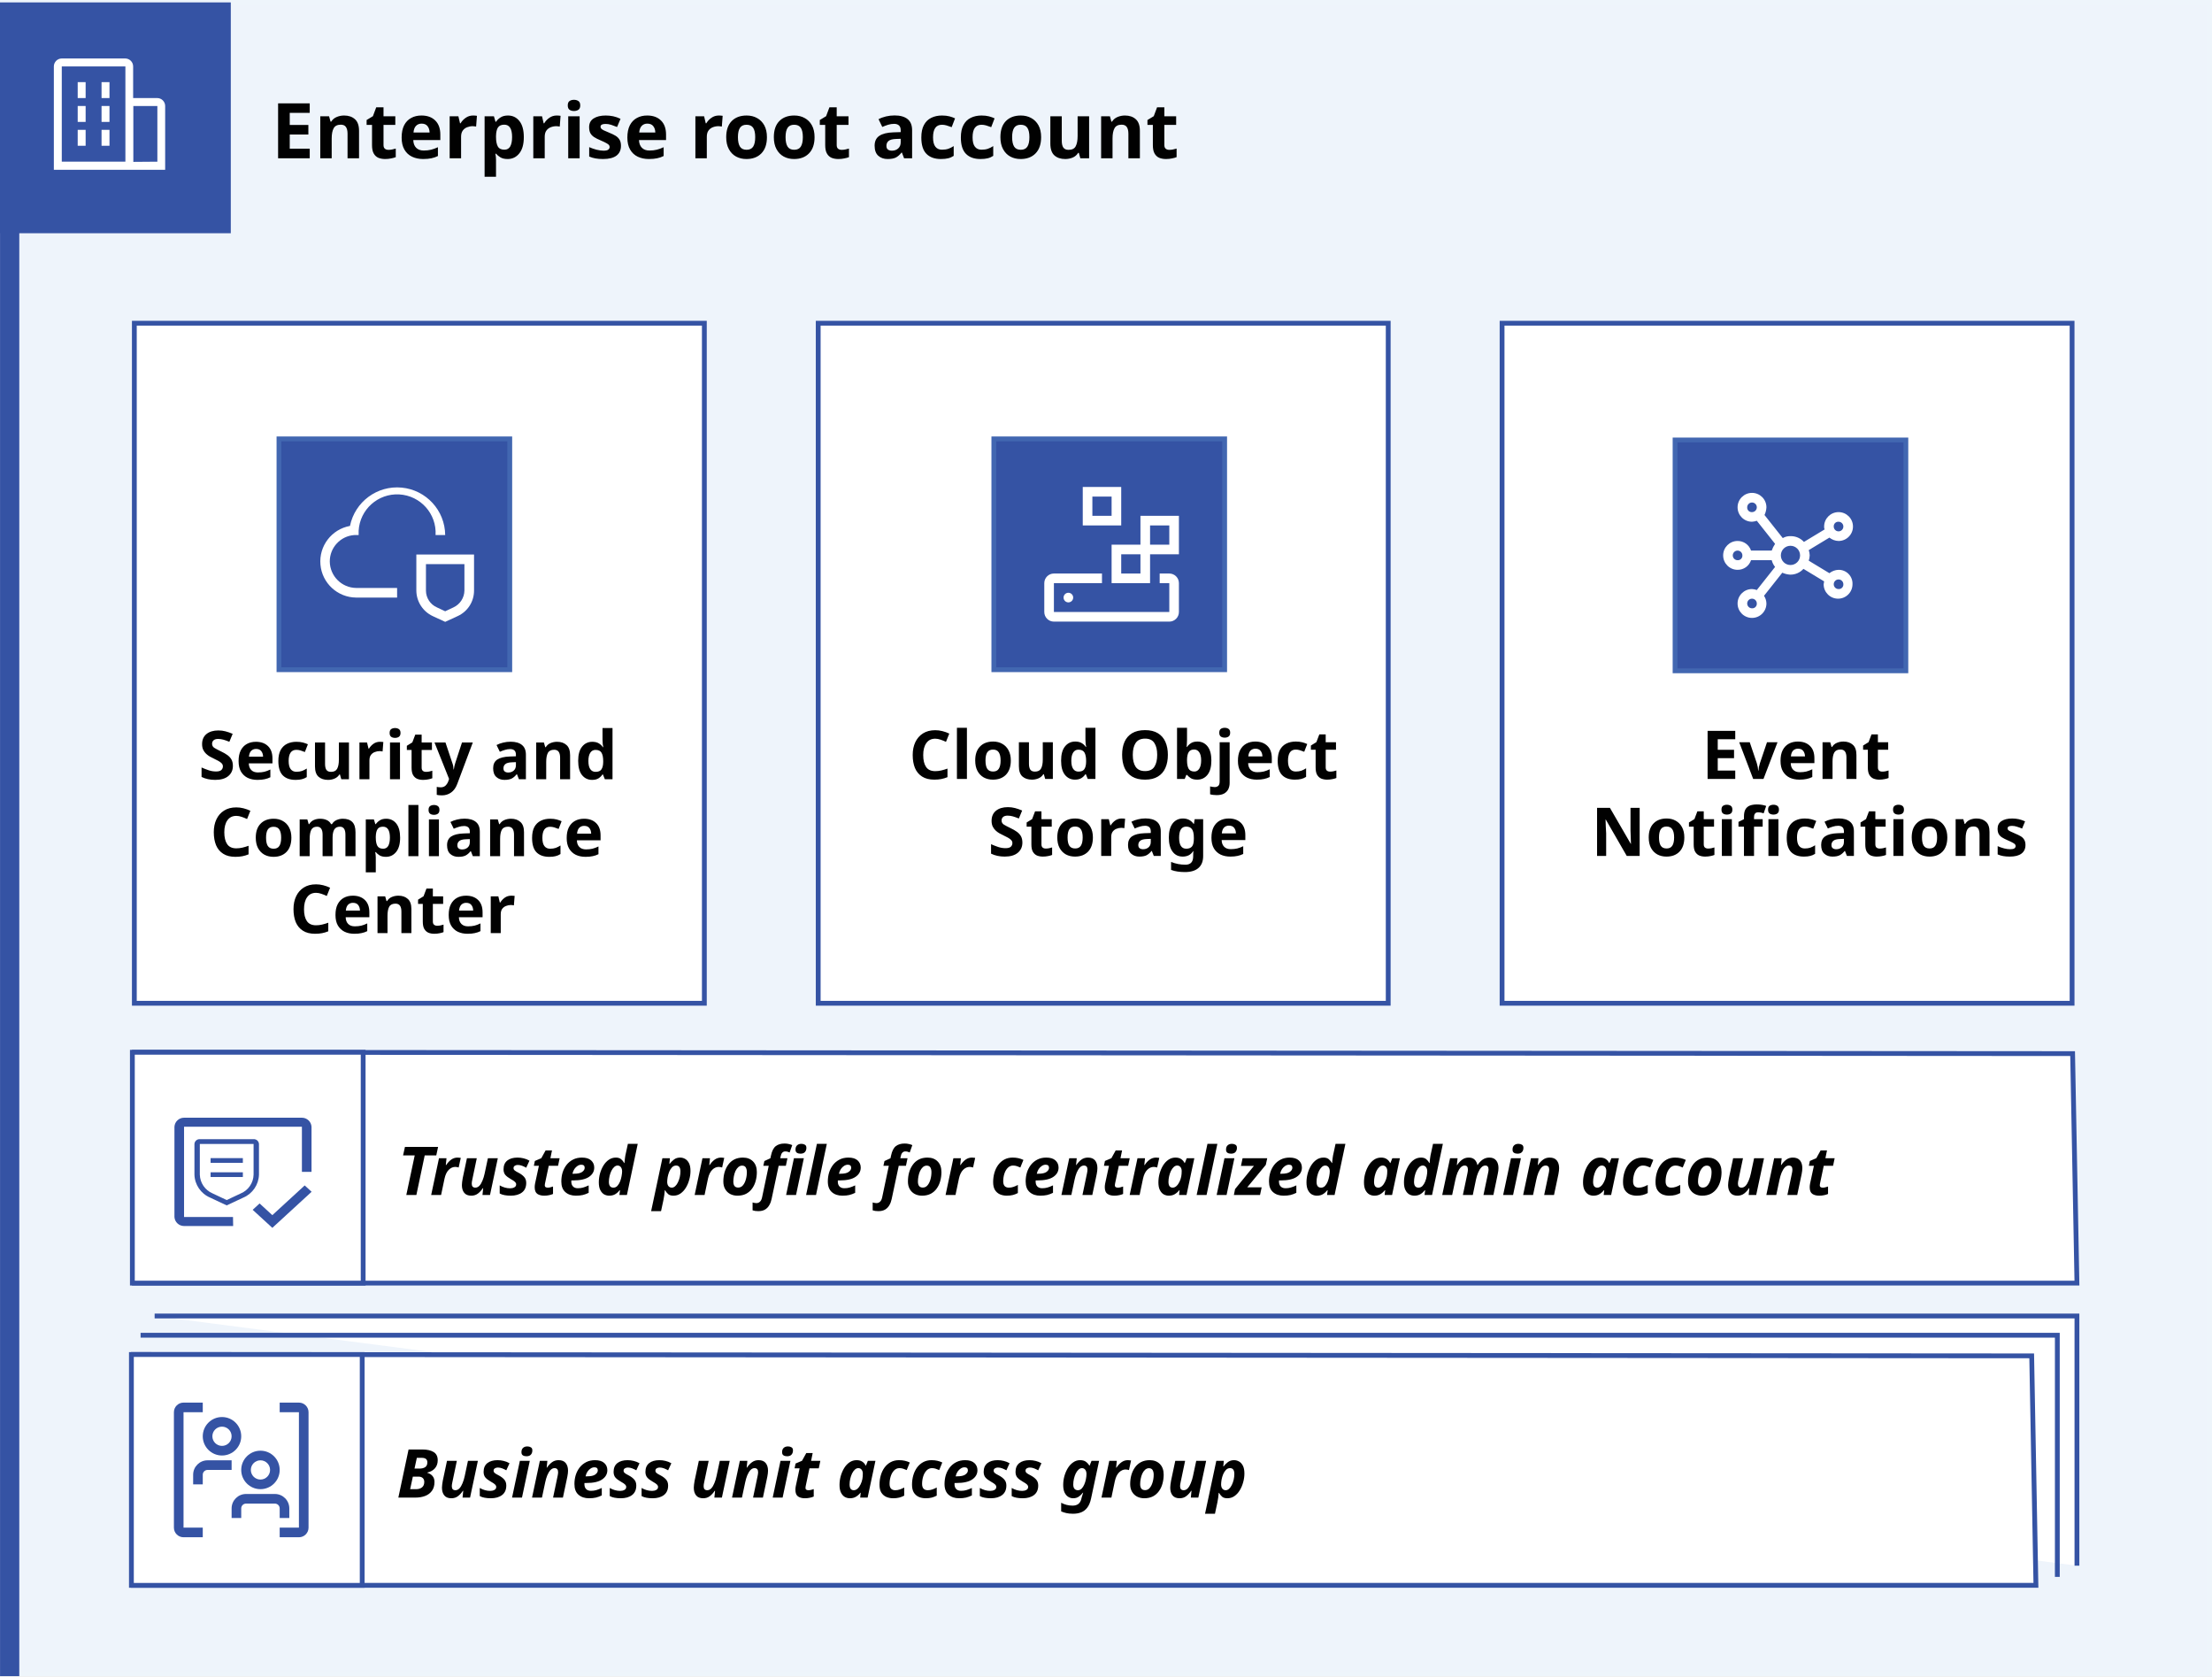
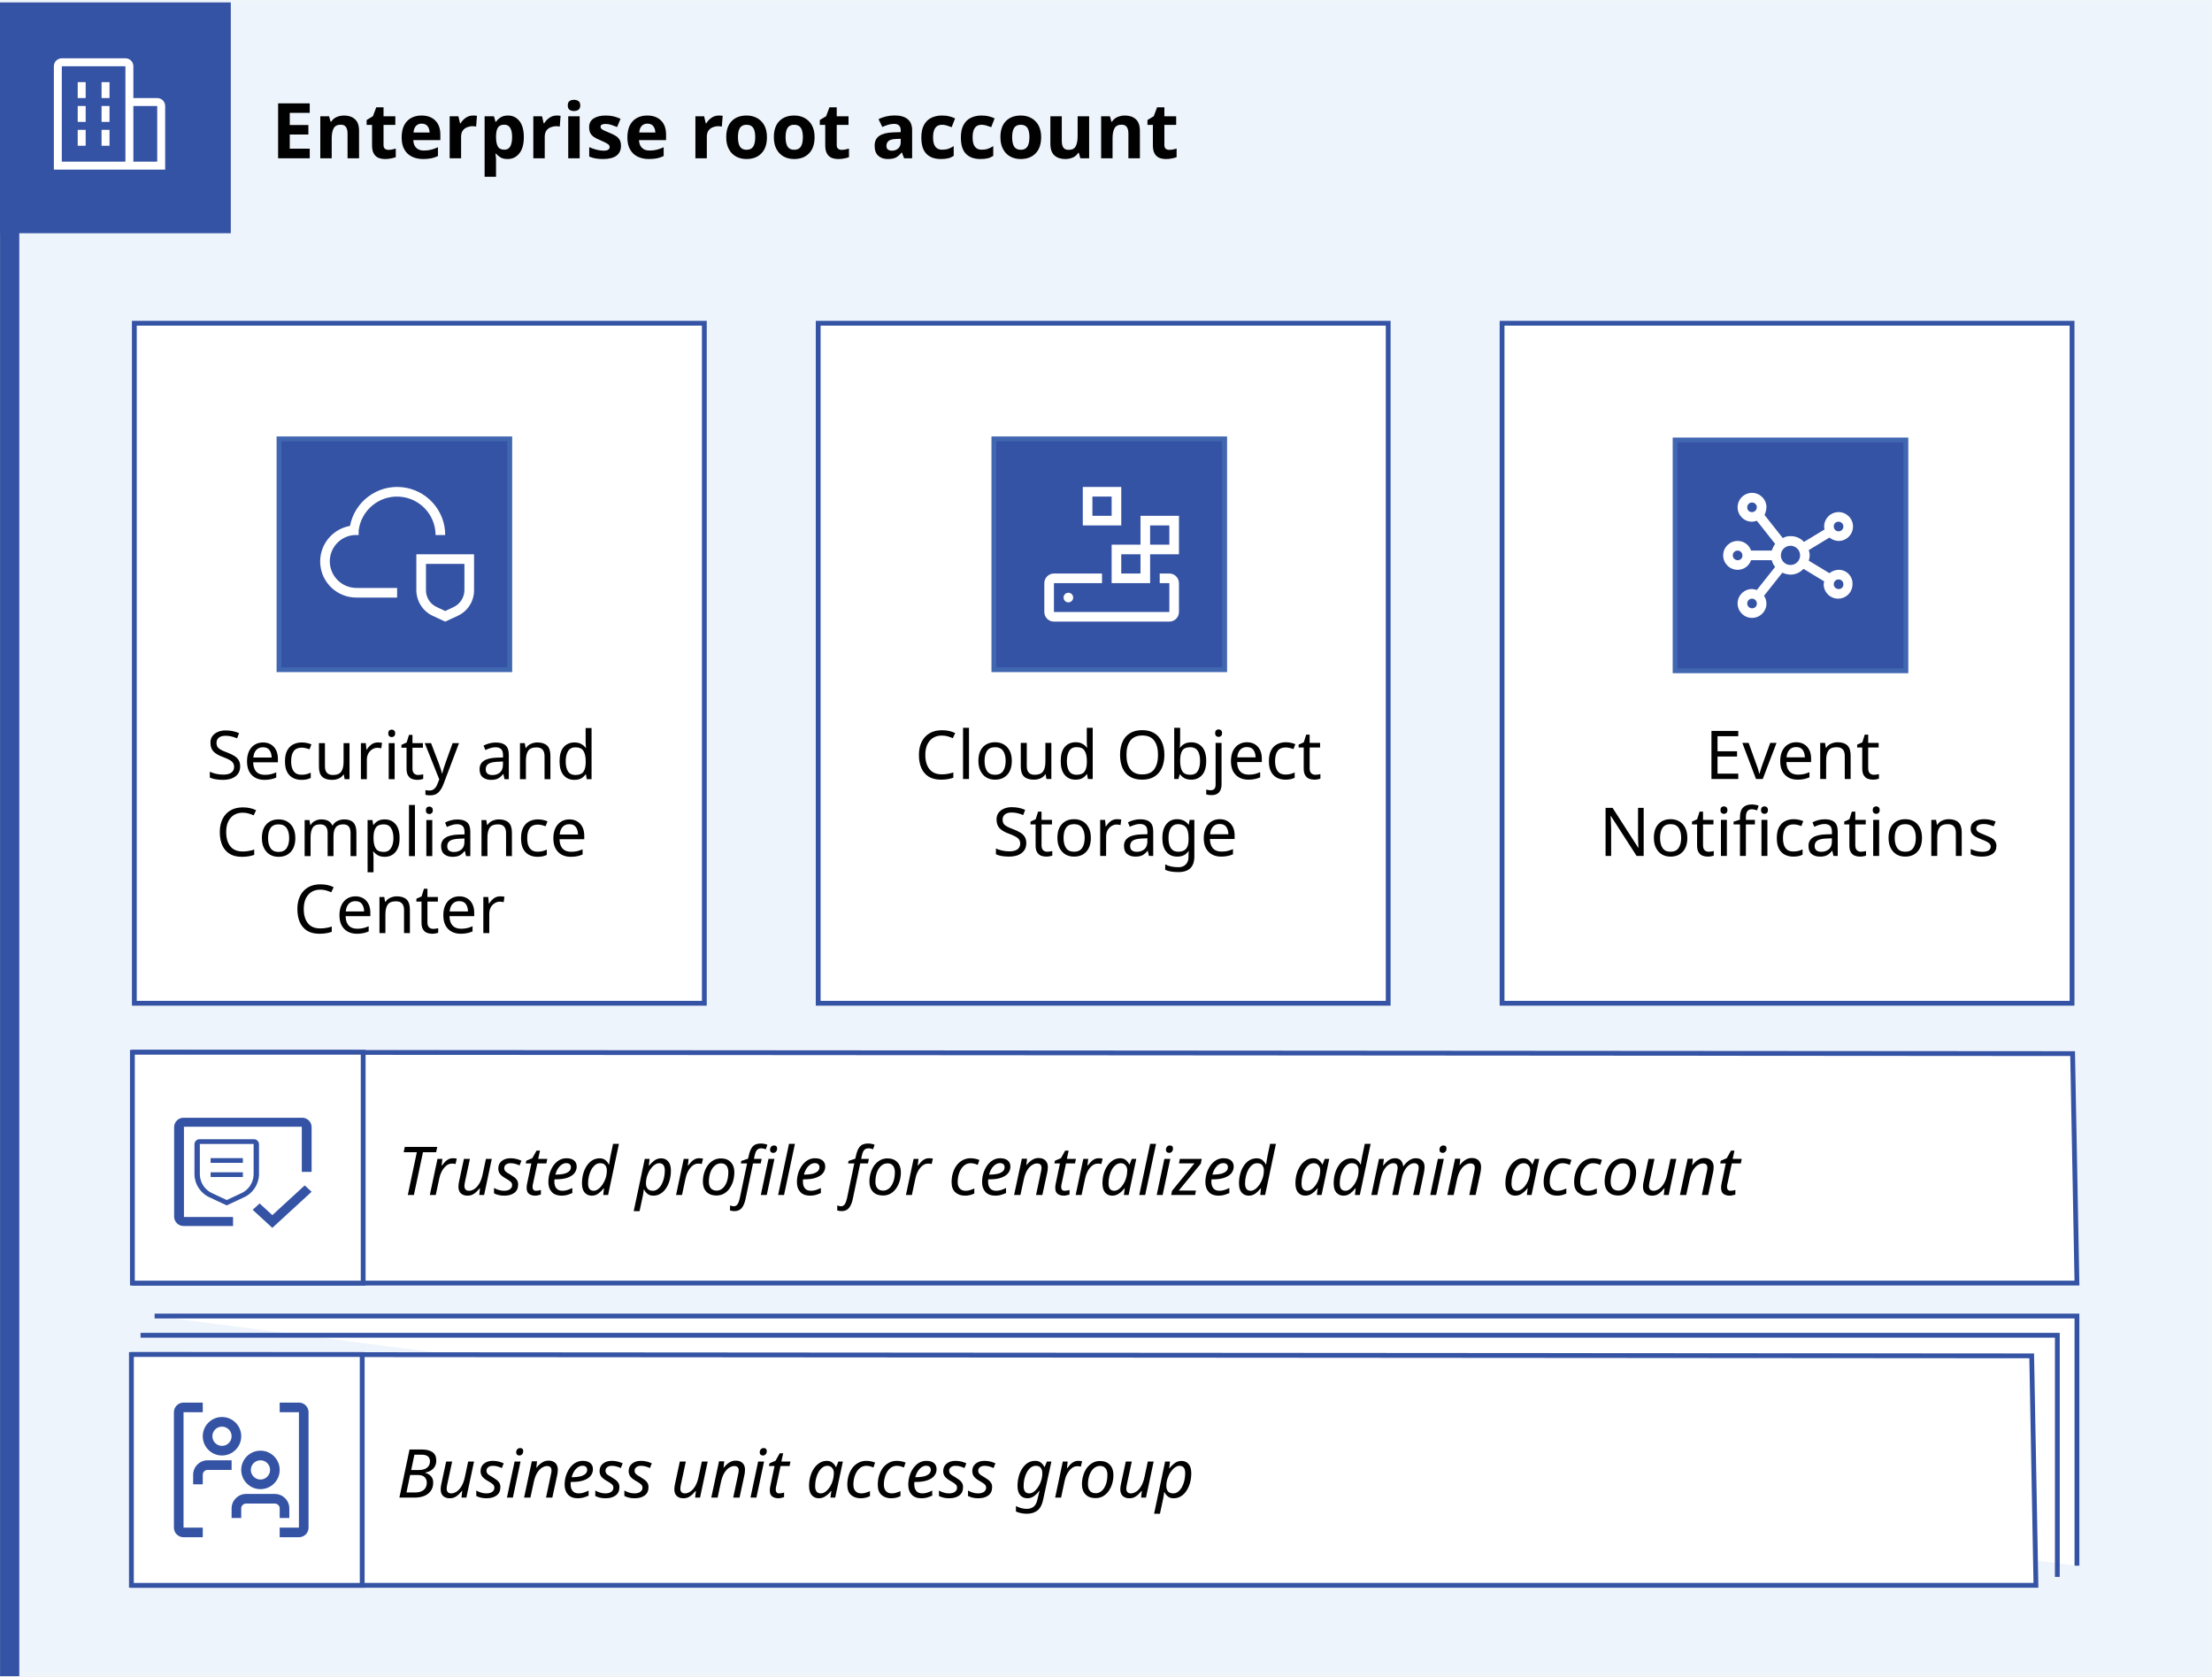
- <svg xmlns="http://www.w3.org/2000/svg" width="460.05" height="348.54" viewBox="0 0 460.05 348.54">
+ <svg xmlns="http://www.w3.org/2000/svg" width="460.049" height="348.544" viewBox="0 0 460.049 348.544">
  <defs>
-     <style>.cls-1{fill:#eef4fb;stroke:#eef5fb;}.cls-1,.cls-2,.cls-3,.cls-5,.cls-7,.cls-8{stroke-miterlimit:10;}.cls-2,.cls-3,.cls-6{fill:#fff;}.cls-2,.cls-3,.cls-5,.cls-8{stroke:#3553a4;}.cls-2,.cls-5{fill-rule:evenodd;}.cls-4,.cls-7,.cls-8{fill:#3553a4;}.cls-5{fill:none;}.cls-7{stroke:#4267b1;}.cls-9{font-size:16px;}.cls-10,.cls-11,.cls-9{fill:#010101;}.cls-11,.cls-9{font-family:IBMPlexSans-SemiBold, IBM Plex Sans;font-weight:600;}.cls-10,.cls-11{font-size:14px;}.cls-10{font-family:IBMPlexSans-BoldItalic, IBM Plex Sans;font-weight:700;font-style:italic;}</style>
+     <style>.cls-1{fill:#eef4fb;stroke:#eef5fb;}.cls-1,.cls-2,.cls-3,.cls-5,.cls-7,.cls-8{stroke-miterlimit:10;}.cls-2,.cls-3,.cls-6{fill:#fff;}.cls-2,.cls-3,.cls-5,.cls-8{stroke:#3553a4;}.cls-2,.cls-5{fill-rule:evenodd;}.cls-4,.cls-7,.cls-8{fill:#3553a4;}.cls-5{fill:none;}.cls-7{stroke:#4267b1;}.cls-9{font-size:16px;font-family:IBMPlexSans-SemiBold, IBM Plex Sans;font-weight:600;}.cls-10,.cls-11,.cls-9{fill:#010101;}.cls-10,.cls-11{font-size:14px;}.cls-10{font-family:IBMPlexSans-Italic, IBM Plex Sans;font-style:italic;}.cls-11{font-family:IBMPlexSans, IBM Plex Sans;}</style>
  </defs>
  <g id="Background">
-     <rect class="cls-1" x="0.51" y="0.5" width="459.04" height="347.54" />
-     <polyline class="cls-2" points="32.16 273.65 431.96 273.65 431.96 325.57" />
-     <rect class="cls-3" x="312.4" y="67.21" width="118.55" height="141.41" />
-     <rect class="cls-3" x="170.17" y="67.21" width="118.55" height="141.41" />
-     <rect class="cls-3" x="27.94" y="67.21" width="118.55" height="141.41" />
+     <rect class="cls-1" x="0.512" y="0.5" width="459.037" height="347.544" />
+     <polyline class="cls-2" points="32.159 273.655 431.962 273.655 431.962 325.57" />
+     <rect class="cls-3" x="312.397" y="67.211" width="118.546" height="141.407" />
+     <rect class="cls-3" x="170.168" y="67.211" width="118.546" height="141.407" />
+     <rect class="cls-3" x="27.94" y="67.211" width="118.546" height="141.407" />
    <rect class="cls-4" y="0.5" width="48" height="48" />
-     <polygon class="cls-3" points="27.74 281.65 422.55 281.94 423.43 329.65 27.74 329.65 27.74 281.65" />
-     <polyline class="cls-5" points="29.24 277.65 427.88 277.65 427.88 327.9" />
-     <rect class="cls-3" x="27.33" y="281.66" width="48" height="48" />
-     <rect class="cls-6" x="16.16" y="17.08" width="1.65" height="3.31" />
-     <rect class="cls-6" x="16.16" y="22.04" width="1.65" height="3.31" />
-     <rect class="cls-6" x="21.12" y="17.08" width="1.65" height="3.31" />
-     <rect class="cls-6" x="21.12" y="22.04" width="1.65" height="3.31" />
-     <rect class="cls-6" x="16.16" y="27" width="1.65" height="3.31" />
-     <rect class="cls-6" x="21.12" y="27" width="1.65" height="3.31" />
-     <path class="cls-6" d="M597.07,27.23a1.65,1.65,0,0,0-1.66-1.65h-5V19a1.65,1.65,0,0,0-1.65-1.65H575.57A1.65,1.65,0,0,0,573.92,19v21.5h23.15ZM575.57,19H588.8V38.81H575.57Zm14.88,19.85V27.23h5V38.81Z" transform="translate(-562.72 -5.19)" />
-     <rect class="cls-7" x="58.02" y="91.26" width="48" height="48" />
-     <path id="_Path_" data-name="&lt;Path&gt;" class="cls-6" d="M659.31,122.45V128a3.93,3.93,0,0,1-2.3,3.5l-1.7.8-1.7-.8a3.83,3.83,0,0,1-2.3-3.5v-5.5h8m2-2h-12V128a5.92,5.92,0,0,0,3.4,5.3l2.6,1.2,2.6-1.2a5.81,5.81,0,0,0,3.4-5.3v-7.5Z" transform="translate(-562.72 -5.19)" />
-     <path class="cls-6" d="M645.31,129.45h-8.5a7.51,7.51,0,0,1-1.3-14.9,10,10,0,0,1,19.8,1.9h-2a8,8,0,0,0-16-.9v.9h-.9a5.48,5.48,0,0,0-5.1,5.5,5.55,5.55,0,0,0,5.5,5.5h8.5Z" transform="translate(-562.72 -5.19)" />
-     <rect class="cls-8" x="0.51" y="48.5" width="3" height="299.54" />
-     <path class="cls-4" d="M604.89,313.85h-2v-2a3,3,0,0,1,3-3h5v2h-5a1,1,0,0,0-1,1Z" transform="translate(-562.72 -5.19)" />
-     <path class="cls-4" d="M608.89,307.85a4,4,0,1,1,4-4A4,4,0,0,1,608.89,307.85Zm0-6a2,2,0,1,0,2,2A2,2,0,0,0,608.89,301.85Z" transform="translate(-562.72 -5.19)" />
-     <path class="cls-4" d="M616.89,314.85a4,4,0,1,1,4-4A4,4,0,0,1,616.89,314.85Zm0-6a2,2,0,1,0,2,2A2,2,0,0,0,616.89,308.85Z" transform="translate(-562.72 -5.19)" />
-     <path class="cls-4" d="M622.89,320.85h-2v-2a1,1,0,0,0-1-1h-6a1,1,0,0,0-1,1v2h-2v-2a3,3,0,0,1,3-3h6a3,3,0,0,1,3,3Z" transform="translate(-562.72 -5.19)" />
-     <path class="cls-4" d="M604.89,324.85h-4a2,2,0,0,1-2-2v-24a2,2,0,0,1,2-2h4v2h-4v24h4Z" transform="translate(-562.72 -5.19)" />
-     <path class="cls-4" d="M624.89,324.85h-4v-2h4v-24h-4v-2h4a2,2,0,0,1,2,2v24A2,2,0,0,1,624.89,324.85Z" transform="translate(-562.72 -5.19)" />
-     <polygon class="cls-3" points="27.94 218.81 431.06 219.09 431.96 266.81 27.94 266.81 27.94 218.81" />
-     <rect class="cls-3" x="27.53" y="218.81" width="48" height="48" />
-     <path class="cls-4" d="M611.18,258.25H601V239.49h24.51v9.38h2v-9.38a2,2,0,0,0-2-1.88H601a2,2,0,0,0-2,1.88v18.76a2,2,0,0,0,2,1.88h10.21Z" transform="translate(-562.72 -5.19)" />
-     <polygon class="cls-4" points="56.64 252.68 53.99 250.25 52.55 251.57 56.64 255.32 64.81 247.82 63.37 246.5 56.64 252.68" />
-     <rect class="cls-4" x="43.8" y="243.77" width="6.71" height="0.98" />
-     <rect class="cls-4" x="43.8" y="240.82" width="6.71" height="0.98" />
-     <path class="cls-4" d="M609.87,255.84l-3.45-1.62a5.35,5.35,0,0,1-3.26-4.77v-6.38a1.06,1.06,0,0,1,1.12-1h11.18a1.06,1.06,0,0,1,1.12,1v6.38a5.35,5.35,0,0,1-3.25,4.77Zm-5.59-12.77v6.38a4.36,4.36,0,0,0,2.66,3.9l2.93,1.38,2.93-1.38a4.34,4.34,0,0,0,2.66-3.9v-6.38Z" transform="translate(-562.72 -5.19)" />
-     <rect class="cls-7" x="206.7" y="91.26" width="48" height="48" />
-     <rect class="cls-7" x="348.38" y="91.49" width="48" height="48" />
-     <path class="cls-6" d="M805.91,124.45h-2v2h2v6h-24v-6h10v-2h-10a2,2,0,0,0-2,2v6a2,2,0,0,0,2,2h24a2,2,0,0,0,2-2v-6A2,2,0,0,0,805.91,124.45Z" transform="translate(-562.72 -5.19)" />
-     <circle class="cls-6" cx="222.2" cy="124.26" r="1" />
-     <path class="cls-6" d="M807.91,112.45h-8v6h-6v8h8v-6h6Zm-8,12h-4v-4h4Zm6-6h-4v-4h4Z" transform="translate(-562.72 -5.19)" />
-     <path class="cls-6" d="M795.91,114.45h-8v-8h8Zm-6-2h4v-4h-4Z" transform="translate(-562.72 -5.19)" />
-     <path class="cls-6" d="M945.1,123.68a3.16,3.16,0,0,0-1.9.7l-4.3-2.6a4.25,4.25,0,0,0,.2-1.1,3.59,3.59,0,0,0-.2-1.1l4.3-2.6a3.16,3.16,0,0,0,1.9.7,3,3,0,1,0-3-3,1.27,1.27,0,0,0,.1.6l-4.3,2.6a3.63,3.63,0,0,0-2.8-1.2,2.93,2.93,0,0,0-1.6.4l-3.8-4.8a4.19,4.19,0,0,0,.4-1.6,3,3,0,1,0-3,3,3.55,3.55,0,0,0,1-.2l3.8,4.8a6.11,6.11,0,0,0-.7,1.4h-4.3a2.91,2.91,0,0,0-2.8-2,3,3,0,0,0,0,6,2.91,2.91,0,0,0,2.8-2h4.3a3.69,3.69,0,0,0,.7,1.4l-3.8,4.8a3.55,3.55,0,0,0-1-.2,3,3,0,1,0,3,3,3,3,0,0,0-.5-1.6l3.8-4.8a4.71,4.71,0,0,0,1.6.4,3.63,3.63,0,0,0,2.8-1.2l4.3,2.6c0,.2-.1.4-.1.6a3,3,0,1,0,6,0A2.86,2.86,0,0,0,945.1,123.68Zm0-10a1,1,0,1,1-1,1A.94.94,0,0,1,945.1,113.68Zm-19-3a1,1,0,1,1,1,1A.94.94,0,0,1,926.1,110.68Zm-2,11a1,1,0,1,1,1-1A.94.94,0,0,1,924.1,121.68Zm3,10a1,1,0,1,1,1-1A.94.94,0,0,1,927.1,131.68Zm8-9a2,2,0,1,1,2-2A2,2,0,0,1,935.1,122.68Zm10,5a1,1,0,1,1,1-1A.94.94,0,0,1,945.1,127.68Z" transform="translate(-562.72 -5.19)" />
+     <polygon class="cls-3" points="27.737 281.655 422.549 281.938 423.433 329.655 27.737 329.655 27.737 281.655" />
+     <polyline class="cls-5" points="29.237 277.655 427.881 277.655 427.881 327.901" />
+     <rect class="cls-3" x="27.33" y="281.655" width="48" height="48" />
+     <rect class="cls-6" x="16.163" y="17.08" width="1.653" height="3.307" />
+     <rect class="cls-6" x="16.163" y="22.04" width="1.653" height="3.307" />
+     <rect class="cls-6" x="21.123" y="17.08" width="1.653" height="3.307" />
+     <rect class="cls-6" x="21.123" y="22.04" width="1.653" height="3.307" />
+     <rect class="cls-6" x="16.163" y="27" width="1.653" height="3.307" />
+     <rect class="cls-6" x="21.123" y="27" width="1.653" height="3.307" />
+     <path class="cls-6" d="M597.066,27.232a1.653,1.653,0,0,0-1.653-1.653h-4.96V18.965a1.653,1.653,0,0,0-1.653-1.653H575.572a1.653,1.653,0,0,0-1.653,1.653V40.459h23.147ZM575.572,18.965h13.227v19.84H575.572Zm14.88,19.84V27.232h4.96V38.805Z" transform="translate(-562.7155 -5.1918)" />
+     <rect class="cls-7" x="58.023" y="91.258" width="48" height="48" />
+     <path id="_Path_" data-name="&lt;Path&gt;" class="cls-6" d="M659.307,122.449v5.5a3.934,3.934,0,0,1-2.3,3.5l-1.7.8-1.7-.8a3.825,3.825,0,0,1-2.3-3.5v-5.5h8m2-2h-12v7.5a5.923,5.923,0,0,0,3.4,5.3l2.6,1.2,2.6-1.2a5.815,5.815,0,0,0,3.4-5.3v-7.5Z" transform="translate(-562.7155 -5.1918)" />
+     <path class="cls-6" d="M645.307,129.449h-8.5a7.507,7.507,0,0,1-1.3-14.9,9.99,9.99,0,0,1,19.8,1.9h-2a8.027,8.027,0,0,0-16-.9v.9h-.9a5.476,5.476,0,0,0-5.1,5.5,5.549,5.549,0,0,0,5.5,5.5h8.5Z" transform="translate(-562.7155 -5.1918)" />
+     <rect class="cls-8" x="0.512" y="48.5" width="3" height="299.544" />
+     <path class="cls-4" d="M604.886,313.847h-2v-2a3.003,3.003,0,0,1,3-3h5v2h-5a1.001,1.001,0,0,0-1,1Z" transform="translate(-562.7155 -5.1918)" />
+     <path class="cls-4" d="M608.886,307.847a4,4,0,1,1,4-4A4,4,0,0,1,608.886,307.847Zm0-6a2,2,0,1,0,2,2A2,2,0,0,0,608.886,301.847Z" transform="translate(-562.7155 -5.1918)" />
+     <path class="cls-4" d="M616.886,314.847a4,4,0,1,1,4-4A4,4,0,0,1,616.886,314.847Zm0-6a2,2,0,1,0,2,2A2,2,0,0,0,616.886,308.847Z" transform="translate(-562.7155 -5.1918)" />
+     <path class="cls-4" d="M622.886,320.847h-2v-2a1.001,1.001,0,0,0-1-1h-6a1.001,1.001,0,0,0-1,1v2h-2v-2a3.003,3.003,0,0,1,3-3h6a3.003,3.003,0,0,1,3,3Z" transform="translate(-562.7155 -5.1918)" />
+     <path class="cls-4" d="M604.886,324.847h-4a2.002,2.002,0,0,1-2-2v-24a2.002,2.002,0,0,1,2-2h4v2h-4v24h4Z" transform="translate(-562.7155 -5.1918)" />
+     <path class="cls-4" d="M624.886,324.847h-4v-2h4v-24h-4v-2h4a2.002,2.002,0,0,1,2,2v24A2.002,2.002,0,0,1,624.886,324.847Z" transform="translate(-562.7155 -5.1918)" />
+     <polygon class="cls-3" points="27.94 218.807 431.059 219.09 431.962 266.807 27.94 266.807 27.94 218.807" />
+     <rect class="cls-3" x="27.534" y="218.807" width="48" height="48" />
+     <path class="cls-4" d="M611.184,258.253H600.972V239.491h24.51v9.381h2.042v-9.381a1.965,1.965,0,0,0-2.042-1.876h-24.51a1.965,1.965,0,0,0-2.042,1.876v18.762a1.965,1.965,0,0,0,2.042,1.876h10.212Z" transform="translate(-562.7155 -5.1918)" />
+     <polygon class="cls-4" points="56.639 252.677 53.994 250.247 52.554 251.57 56.639 255.322 64.808 247.817 63.369 246.495 56.639 252.677" />
+     <rect class="cls-4" x="43.801" y="243.769" width="6.711" height="0.983" />
+     <rect class="cls-4" x="43.801" y="240.821" width="6.711" height="0.983" />
+     <path class="cls-4" d="M609.871,255.84l-3.454-1.618a5.346,5.346,0,0,1-3.257-4.77V243.065a1.058,1.058,0,0,1,1.119-.983h11.184a1.058,1.058,0,0,1,1.118.983v6.388a5.346,5.346,0,0,1-3.257,4.769Zm-5.592-12.775v6.388a4.374,4.374,0,0,0,2.665,3.902l2.927,1.371,2.927-1.371a4.374,4.374,0,0,0,2.665-3.902V243.065Z" transform="translate(-562.7155 -5.1918)" />
+     <rect class="cls-7" x="206.704" y="91.258" width="48" height="48" />
+     <rect class="cls-7" x="348.384" y="91.486" width="48" height="48" />
+     <path class="cls-6" d="M805.913,124.449h-2v2h2v6h-24v-6h10v-2h-10a2.002,2.002,0,0,0-2,2v6a2.002,2.002,0,0,0,2,2h24a2.002,2.002,0,0,0,2-2v-6A2.002,2.002,0,0,0,805.913,124.449Z" transform="translate(-562.7155 -5.1918)" />
+     <circle class="cls-6" cx="222.198" cy="124.258" r="1" />
+     <path class="cls-6" d="M807.913,112.449h-8v6h-6v8h8v-6h6Zm-8,12h-4v-4h4Zm6-6h-4v-4h4Z" transform="translate(-562.7155 -5.1918)" />
+     <path class="cls-6" d="M795.913,114.449h-8v-8h8Zm-6-2h4v-4h-4Z" transform="translate(-562.7155 -5.1918)" />
+     <path class="cls-6" d="M945.1,123.678a3.157,3.157,0,0,0-1.9.7l-4.3-2.6a4.253,4.253,0,0,0,.2-1.1,3.595,3.595,0,0,0-.2-1.1l4.3-2.6a3.157,3.157,0,0,0,1.9.7,3,3,0,1,0-3-3,1.268,1.268,0,0,0,.1.6l-4.3,2.6a3.631,3.631,0,0,0-2.8-1.2,2.934,2.934,0,0,0-1.6.4l-3.8-4.8a4.193,4.193,0,0,0,.4-1.6,3,3,0,1,0-3,3,3.553,3.553,0,0,0,1-.2l3.8,4.8a6.11,6.11,0,0,0-.7,1.4h-4.3a2.913,2.913,0,0,0-2.8-2,3,3,0,0,0,0,6,2.913,2.913,0,0,0,2.8-2h4.3a3.694,3.694,0,0,0,.7,1.4l-3.8,4.8a3.553,3.553,0,0,0-1-.2,3,3,0,1,0,3,3,3.022,3.022,0,0,0-.5-1.6l3.8-4.8a4.707,4.707,0,0,0,1.6.4,3.631,3.631,0,0,0,2.8-1.2l4.3,2.6c0,.2-.1.4-.1.6a3,3,0,1,0,6,0A2.865,2.865,0,0,0,945.1,123.678Zm0-10a1,1,0,1,1-1,1A.945.945,0,0,1,945.1,113.678Zm-19-3a1,1,0,1,1,1,1A.945.945,0,0,1,926.1,110.678Zm-2,11a1,1,0,1,1,1-1A.945.945,0,0,1,924.1,121.678Zm3,10a1,1,0,1,1,1-1A.945.945,0,0,1,927.1,131.678Zm8-9a2,2,0,1,1,2-2A2.006,2.006,0,0,1,935.1,122.678Zm10,5a1,1,0,1,1,1-1A.945.945,0,0,1,945.1,127.678Z" transform="translate(-562.7155 -5.1918)" />
  </g>
  <g id="Text">
-     <text class="cls-9" transform="translate(56.4 32.91)">Enterprise root account</text>
-     <text class="cls-10" transform="translate(82.49 311.41)">Business unit access group</text>
-     <text class="cls-11" transform="translate(41.28 162.03)">Security and <tspan x="2.37" y="16">Compliance </tspan>
-       <tspan x="18.95" y="32">Center</tspan>
+     <text class="cls-9" transform="translate(56.4032 32.9122)">Enterprise root account</text>
+     <text class="cls-10" transform="translate(82.4867 311.4108)">Business unit access group</text>
+     <text class="cls-11" transform="translate(42.9217 162.0255)">Security and <tspan x="1.932" y="16">Compliance </tspan>
+       <tspan x="18.067" y="32">Center</tspan>
    </text>
-     <text class="cls-10" transform="translate(82.69 248.49)">Trusted profile for centralized admin account</text>
-     <text class="cls-11" transform="translate(189.01 161.98)">Cloud Object <tspan x="16.47" y="16">Storage</tspan>
+     <text class="cls-10" transform="translate(82.6898 248.486)">Trusted profile for centralized admin account</text>
+     <text class="cls-11" transform="translate(190.2582 161.9838)">Cloud Object <tspan x="16.156" y="16">Storage</tspan>
    </text>
-     <text class="cls-11" transform="translate(353.88 161.98)">Event <tspan x="-22.99" y="16">Notifications</tspan>
+     <text class="cls-11" transform="translate(354.5838 161.9838)">Event <tspan x="-22.015" y="16">Notifications</tspan>
    </text>
  </g>
</svg>
